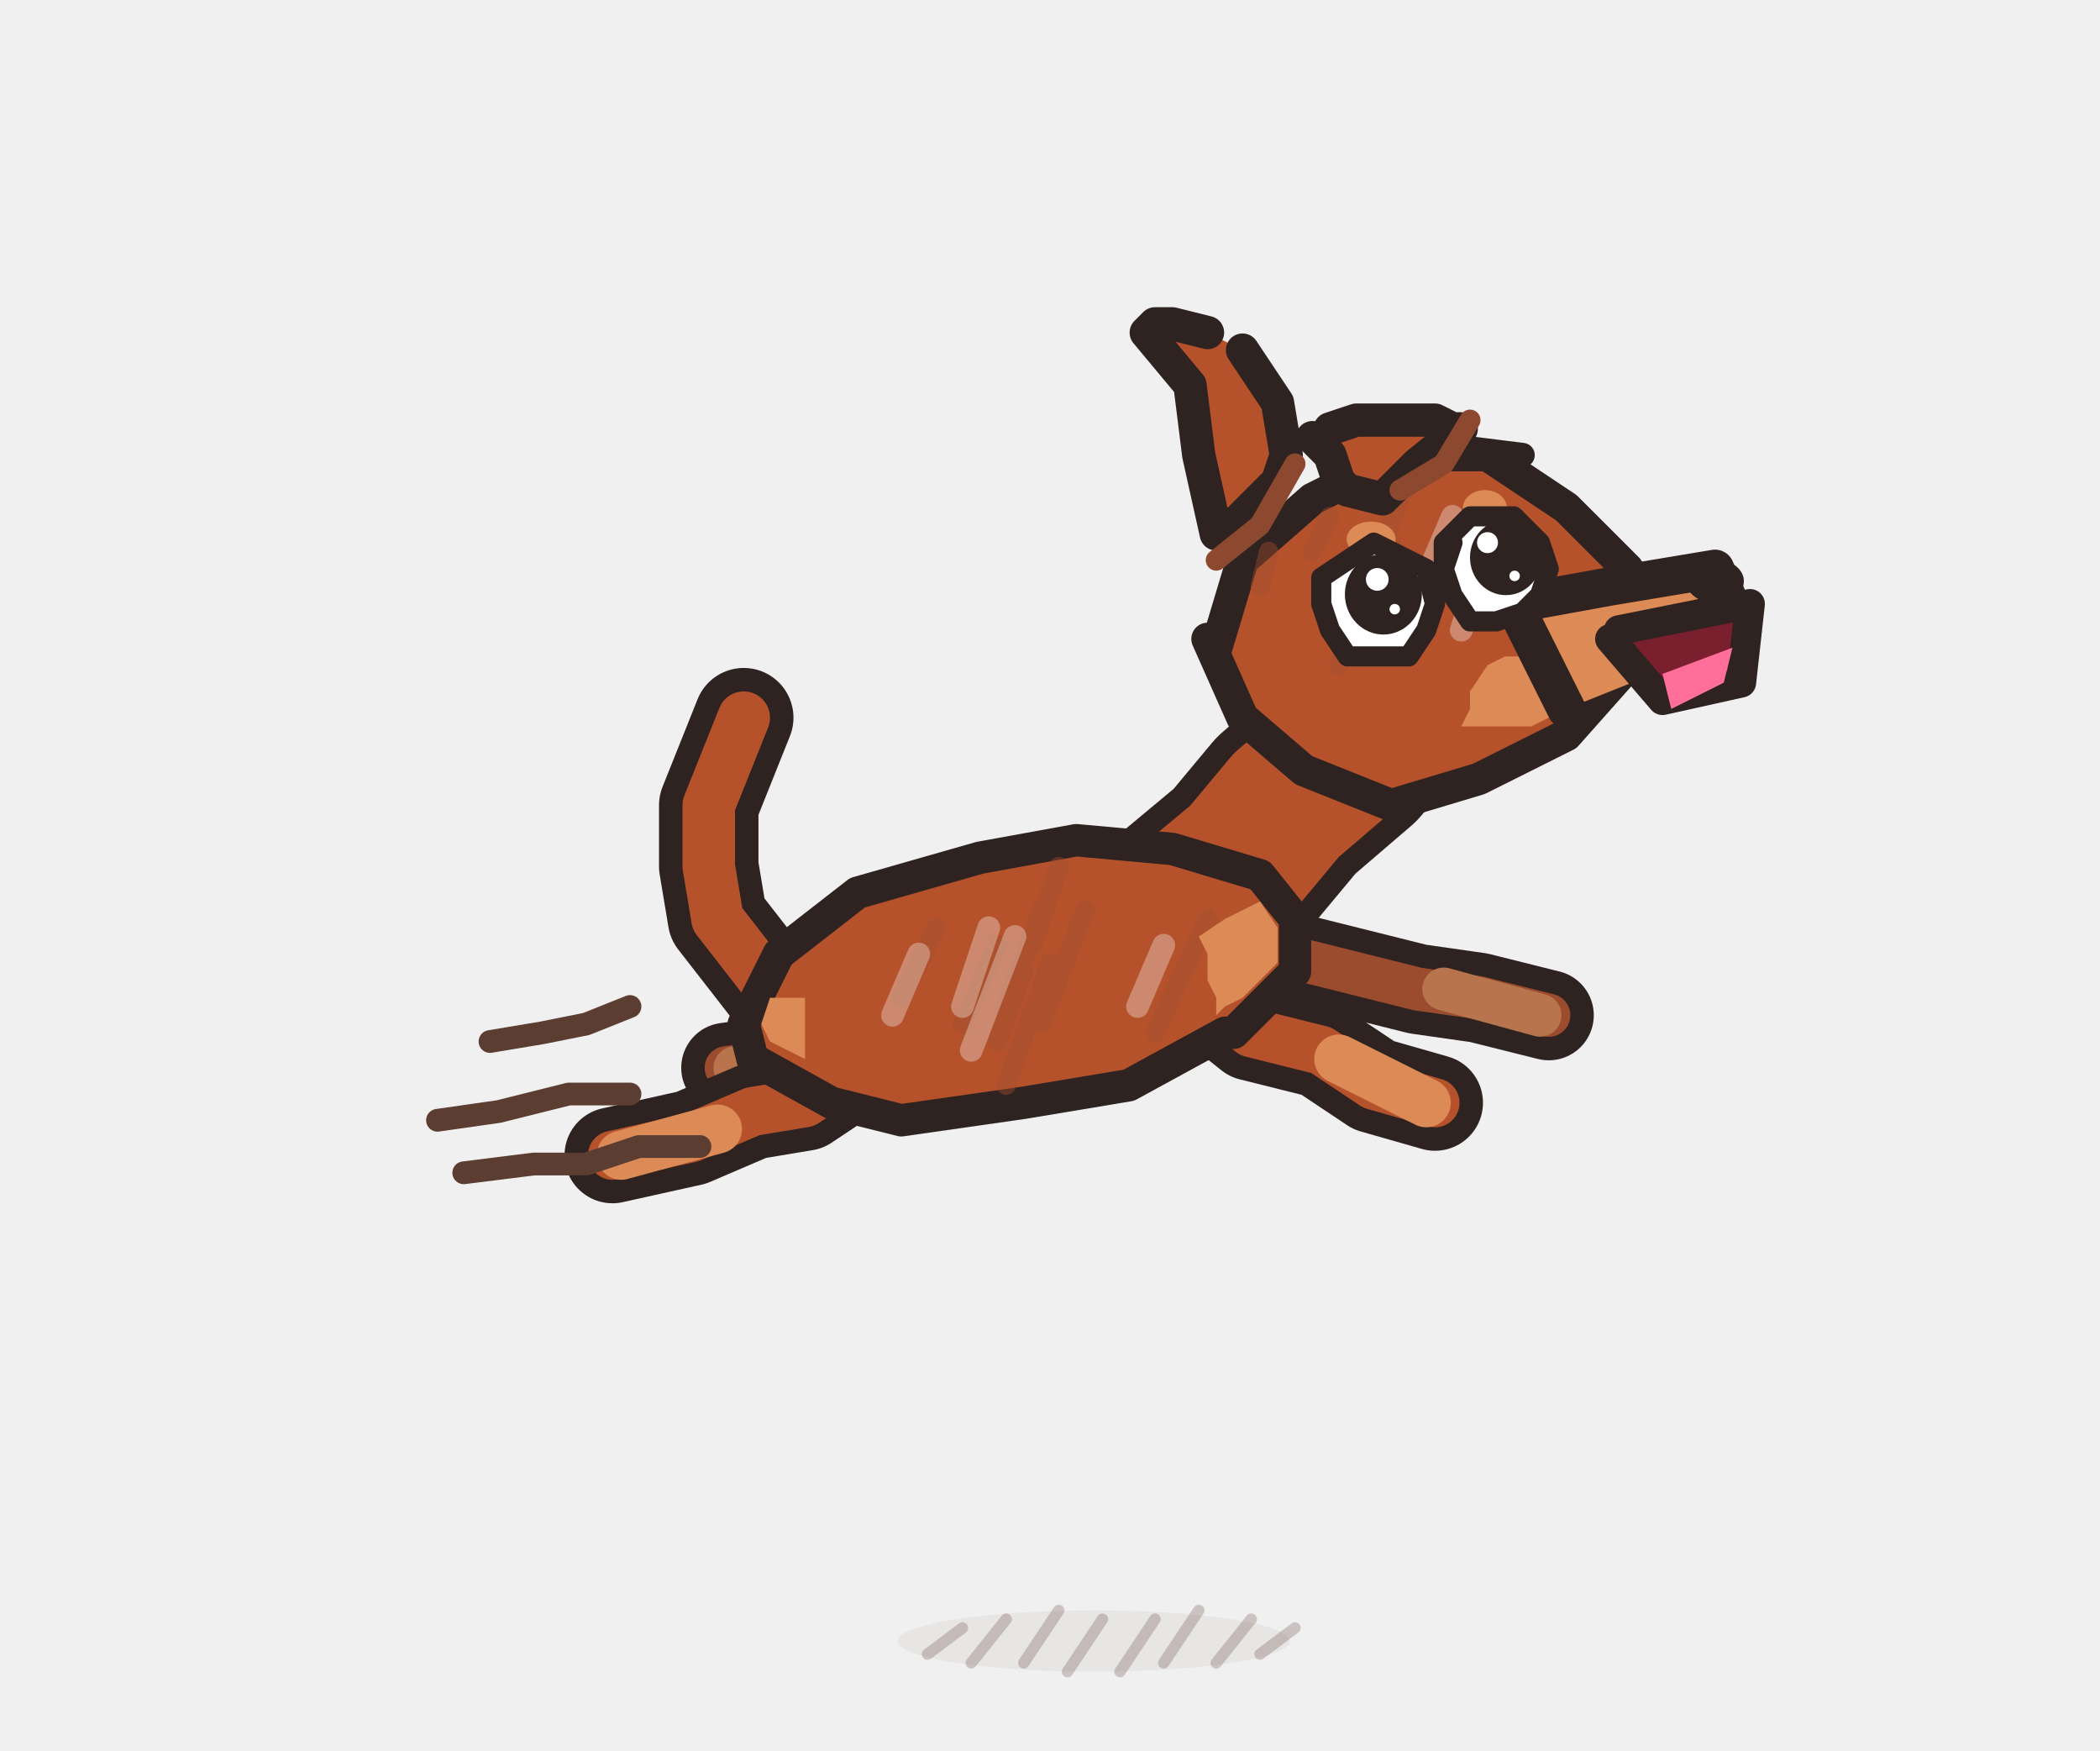
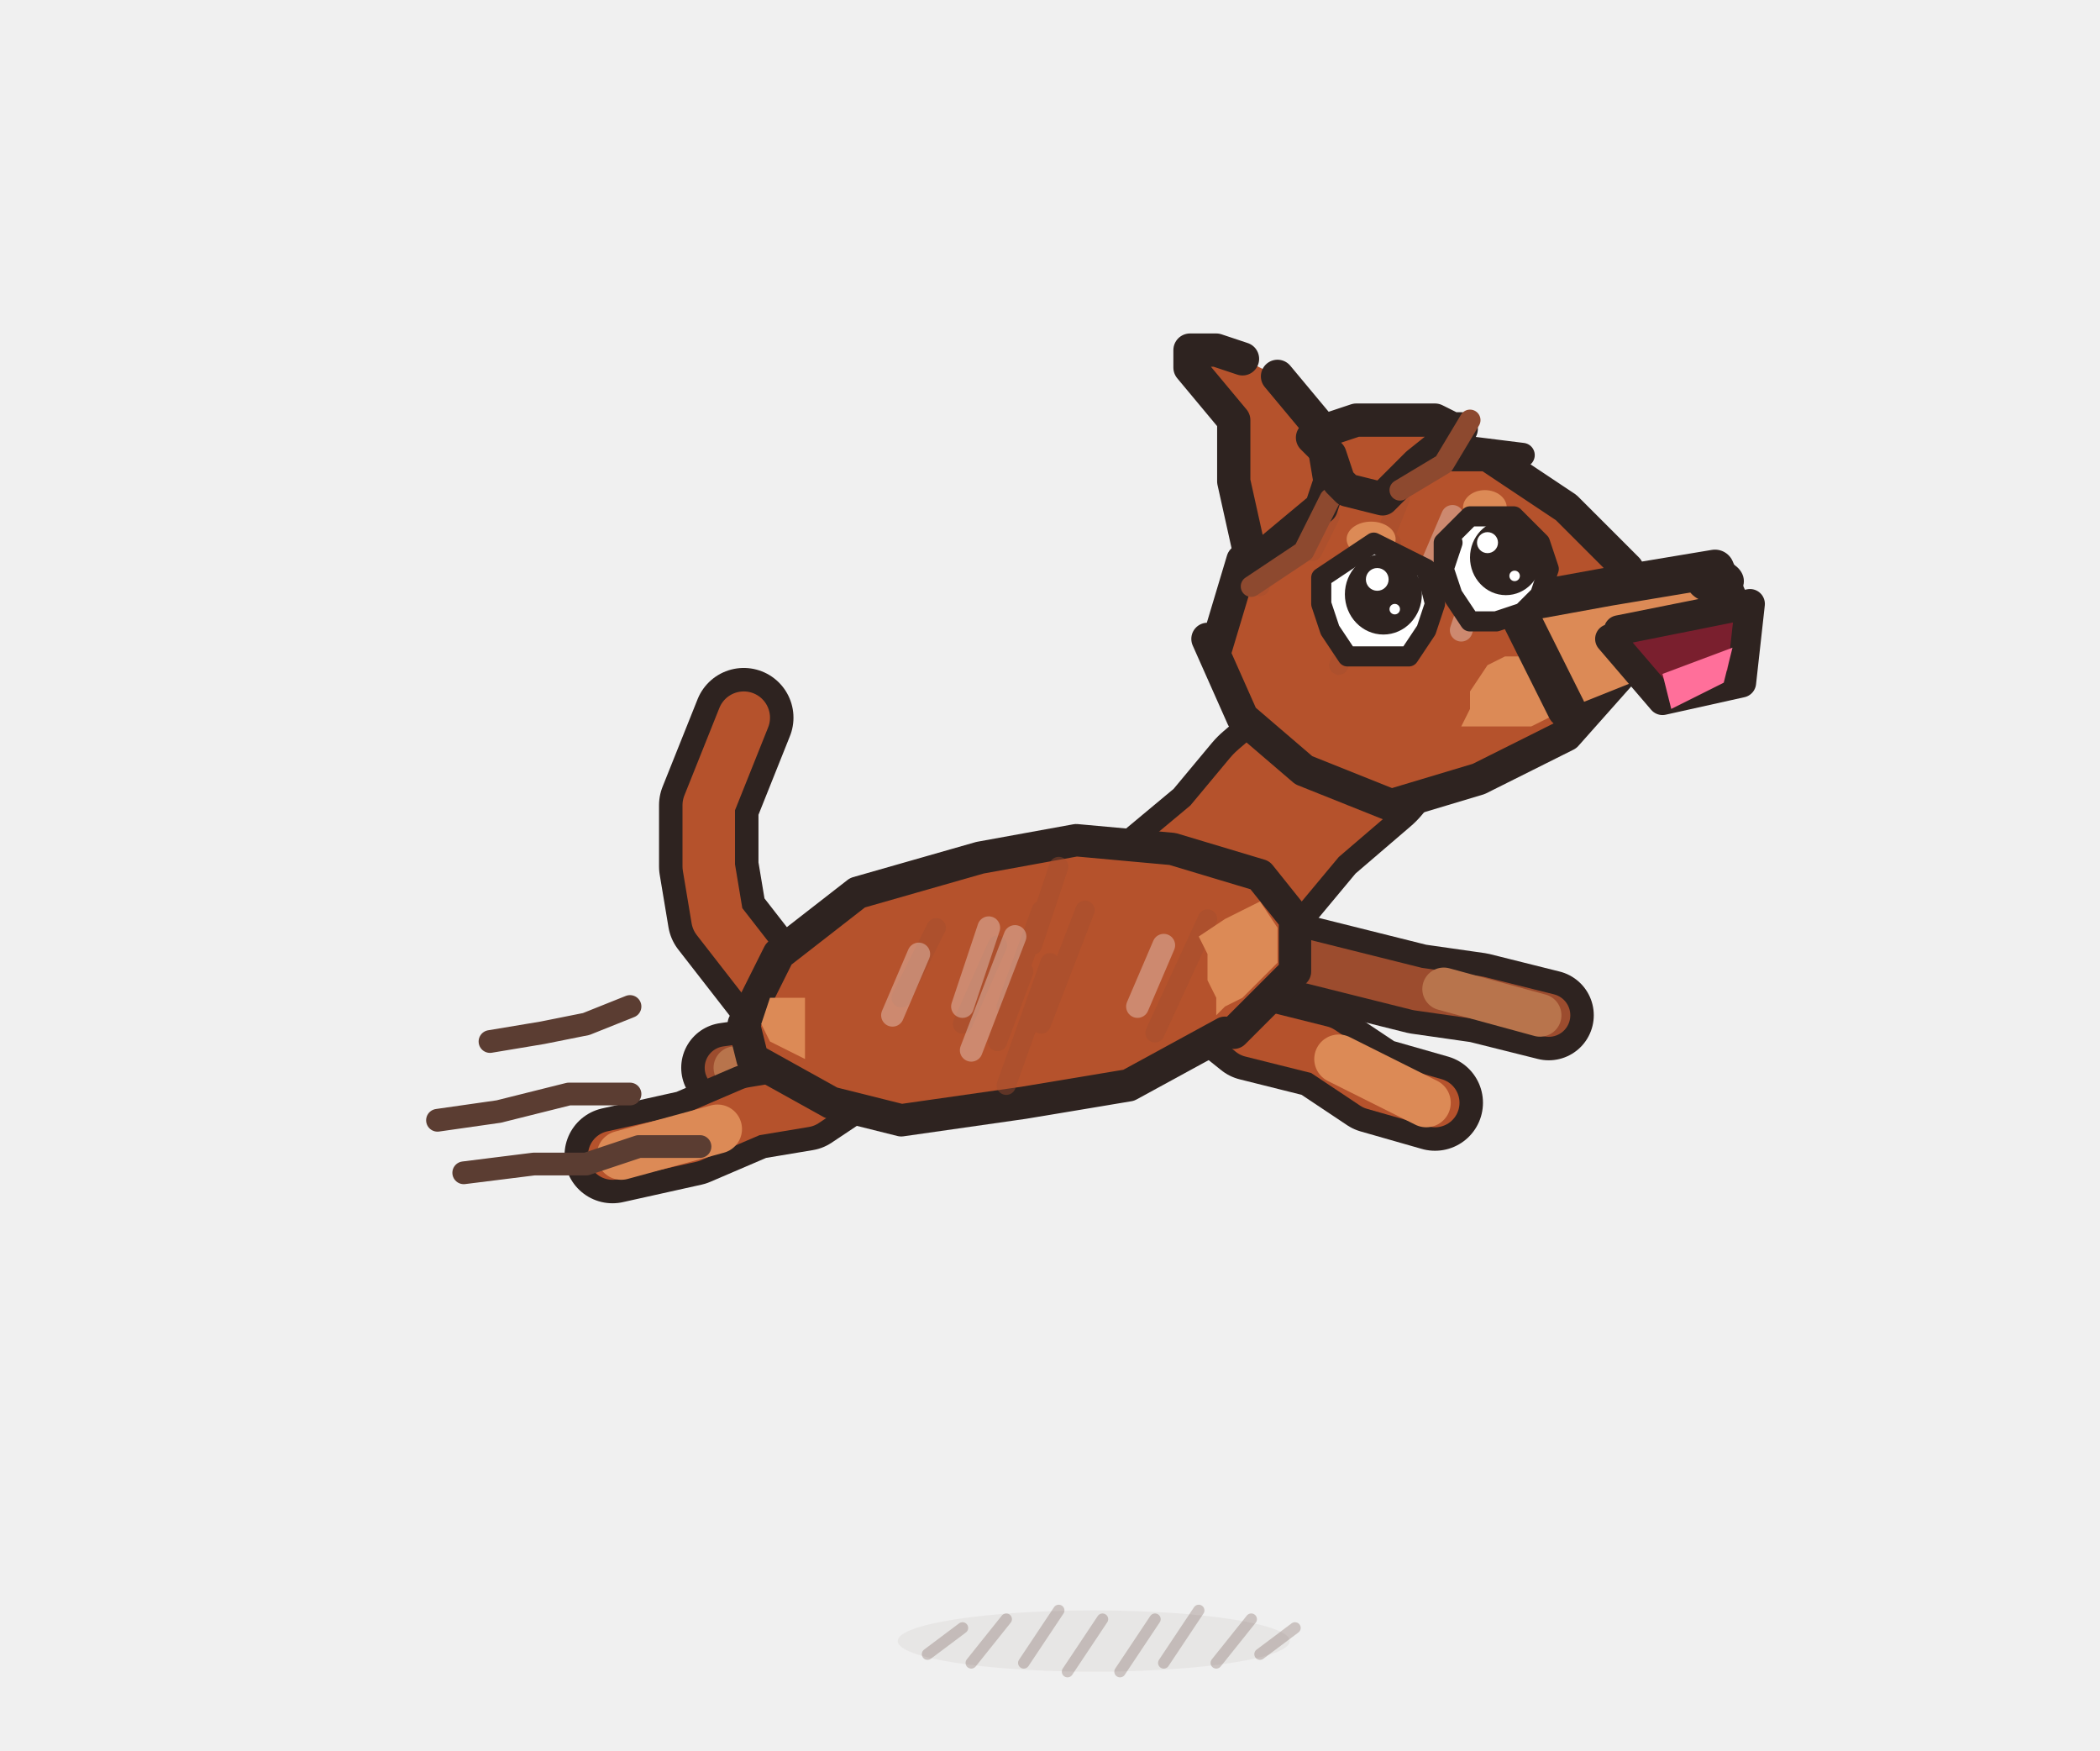
<svg xmlns="http://www.w3.org/2000/svg" width="240" height="200" class="pa-dog pa-pose-jump" viewBox="0 0 240 200" role="img" aria-label="Jellybean the Miniature Pinscher, jump">
  <g>
    <ellipse cx="125" cy="187.5" rx="22.4" ry="3.5" fill="#5B3D32" opacity="0.06" />
    <path d="M106 189l4 -3M111 190l4 -5M117 190l4 -6M122 191l4 -6M128 191l4 -6M133 190l4 -6M139 190l4 -5M144 189l4 -3" stroke="#5B3D32" stroke-width="1.3" stroke-linecap="round" opacity="0.25" fill="none" />
    <g class="pa-d-f0">
      <path d="M89 114L82 105L81 99L81 92L85 82" fill="none" stroke="#2E2320" stroke-width="11.365" stroke-linecap="round" stroke-linejoin="round" />
      <path d="M89 114L82 105L81 99L81 92L85 82" fill="none" stroke="#B5522C" stroke-width="6" stroke-linecap="round" stroke-linejoin="round" />
      <g class="pa-d-leg pa-d-leg-FH">
        <path d="M109 118L97 119L90 121L83 122" fill="none" stroke="#2E2320" stroke-width="10.293" stroke-linecap="round" stroke-linejoin="round" />
        <path d="M109 118L97 119L90 121L83 122" fill="none" stroke="#9c4c2e" stroke-width="4.928" stroke-linecap="round" stroke-linejoin="round" />
        <path d="M93 121L84 122" fill="none" stroke="#b8744c" stroke-width="4.9" stroke-linecap="round" stroke-linejoin="round" />
      </g>
      <g class="pa-d-leg pa-d-leg-FF">
        <path d="M146 109L154 111L162 113L169 114L177 116" fill="none" stroke="#2E2320" stroke-width="10.293" stroke-linecap="round" stroke-linejoin="round" />
        <path d="M146 109L154 111L162 113L169 114L177 116" fill="none" stroke="#9c4c2e" stroke-width="4.928" stroke-linecap="round" stroke-linejoin="round" />
        <path d="M165 113L176 116" fill="none" stroke="#b8744c" stroke-width="4.9" stroke-linecap="round" stroke-linejoin="round" />
      </g>
      <g class="pa-d-leg pa-d-leg-NH">
        <path d="M98 122L92 126L86 127L79 130L70 132" fill="none" stroke="#2E2320" stroke-width="10.965" stroke-linecap="round" stroke-linejoin="round" />
        <path d="M98 122L92 126L86 127L79 130L70 132" fill="none" stroke="#B5522C" stroke-width="5.6" stroke-linecap="round" stroke-linejoin="round" />
        <path d="M82 129L71 132" fill="none" stroke="#DC8A56" stroke-width="5.6" stroke-linecap="round" stroke-linejoin="round" />
      </g>
      <g class="pa-d-leg pa-d-leg-NF">
        <path d="M138 114L143 118L151 120L157 124L164 126" fill="none" stroke="#2E2320" stroke-width="10.965" stroke-linecap="round" stroke-linejoin="round" />
        <path d="M138 114L143 118L151 120L157 124L164 126" fill="none" stroke="#B5522C" stroke-width="5.6" stroke-linecap="round" stroke-linejoin="round" />
        <path d="M153 121L163 126" fill="none" stroke="#DC8A56" stroke-width="5.6" stroke-linecap="round" stroke-linejoin="round" />
      </g>
      <path d="M136 103L142 98L147 92L154 86L159 80" fill="none" stroke="#2E2320" stroke-width="22.165" stroke-linecap="round" stroke-linejoin="round" />
      <path d="M136 103L142 98L147 92L154 86L159 80" fill="none" stroke="#B5522C" stroke-width="16.8" stroke-linecap="round" stroke-linejoin="round" />
      <path d="M140 118L129 124L117 126L103 128L95 126L86 121L85 117L89 109L98 102L112 98L123 96L134 97L144 100L148 105L148 111Z" fill="#B5522C" />
      <path d="M140 118L129 124L117 126L103 128L95 126L86 121L85 117L89 109L98 102L112 98L123 96L134 97L144 100L148 105L148 111L141 118" fill="none" stroke="#2E2320" stroke-width="3.7" stroke-linecap="round" stroke-linejoin="round" />
      <path d="M115 124L120 110M118 108L121 99M119 104L115 115M124 104L119 117M114 119L117 111M103 114L107 106M132 118L138 105M110 117L114 108" stroke="#a14d2d" stroke-width="2.2" stroke-linecap="round" opacity=".42" />
      <path d="M105 109L102 116M110 115L113 106M130 115L133 108M111 120L116 107" stroke="#fff" stroke-width="2.6" stroke-linecap="round" opacity=".32" />
      <path d="M137 107L140 105L142 104L144 103L146 106L146 108L146 110L146 110L144 112L143 113L142 114L140 115L139 116L139 114L138 112L138 109Z" fill="#DC8A56" />
      <path d="M92 117L92 121L90 120L88 119L87 117L88 114L92 114Z" fill="#DC8A56" />
      <path d="M139 74L142 64L150 57L160 52L170 52L179 58L186 65L187 75L179 84L169 89L159 92L149 88L142 82Z" fill="#B5522C" />
      <path d="M139 74L142 64L150 57L160 52L170 52L179 58L186 65L187 75L179 84L169 89L159 92L149 88L142 82L138 73" fill="none" stroke="#2E2320" stroke-width="3.7" stroke-linecap="round" stroke-linejoin="round" />
      <path d="M156 67L160 57M159 62L153 76M150 63L152 59M144 67L145 63" stroke="#a14d2d" stroke-width="2.2" stroke-linecap="round" opacity=".42" />
      <path d="M167 72L171 60M163 66L166 59" stroke="#fff" stroke-width="2.6" stroke-linecap="round" opacity=".32" />
      <ellipse cx="156.7" cy="61.6" rx="2.8" ry="2" fill="#DC8A56" />
      <ellipse cx="169.7" cy="58" rx="2.5" ry="2" fill="#DC8A56" />
      <path d="M182 77L180 79L179 81L177 82L175 83L173 83L170 83L167 83L168 81L168 79L170 76L172 75L174 75L177 75L179 76Z" fill="#DC8A56" />
      <path d="M179 81L173 69L184 67L196 65L199 72L189 77Z" fill="#DC8A56" />
      <path d="M179 81L173 69L184 67L196 65L199 72L189 77" fill="none" stroke="#2E2320" stroke-width="4.4" stroke-linecap="round" stroke-linejoin="round" />
      <path d="M157 75L154 75L152 72L151 69L151 66L154 64L157 62L161 64L163 65L164 69L163 72L161 75Z" fill="#FFFFFF" />
      <path d="M157 75L154 75L152 72L151 69L151 66L154 64L157 62L161 64L163 65L164 69L163 72L161 75L158 75L154 75" fill="none" stroke="#2E2320" stroke-width="2.3" stroke-linecap="round" stroke-linejoin="round" />
      <ellipse cx="158.1" cy="67.9" rx="4.4" ry="4.6" fill="#2E2320" />
      <ellipse cx="157.4" cy="66.2" rx="1.3" ry="1.3" fill="#FFFFFF" />
      <ellipse cx="159.4" cy="69.6" rx="0.6" ry="0.6" fill="#FFFFFF" />
      <path d="M154 56L160 54" fill="none" stroke="#2E2320" stroke-width="2.8" stroke-linecap="round" stroke-linejoin="round" />
      <path d="M165 65L165 62L168 59L170 59L173 59L176 62L177 65L176 68L174 70L171 71L168 71L166 68Z" fill="#FFFFFF" />
      <path d="M165 65L165 62L168 59L170 59L173 59L176 62L177 65L176 68L174 70L171 71L168 71L166 68L165 65L166 62" fill="none" stroke="#2E2320" stroke-width="2.3" stroke-linecap="round" stroke-linejoin="round" />
      <ellipse cx="172.1" cy="63.7" rx="4.1" ry="4.3" fill="#2E2320" />
      <ellipse cx="170" cy="62" rx="1.2" ry="1.2" fill="#FFFFFF" />
      <ellipse cx="173.1" cy="65.8" rx="0.6" ry="0.6" fill="#FFFFFF" />
      <path d="M166 51L174 52" fill="none" stroke="#2E2320" stroke-width="2.8" stroke-linecap="round" stroke-linejoin="round" />
      <ellipse cx="196" cy="66.4" rx="3.3" ry="2.5" fill="#2E2320" />
      <path d="M185 72L200 69L199 78L190 80Z" fill="#7A1F2E" />
      <path d="M185 72L200 69L199 78L190 80L184 73" fill="none" stroke="#2E2320" stroke-width="3.4" stroke-linecap="round" stroke-linejoin="round" />
      <path d="M190 77L198 74L197 78L191 81Z" fill="#FF6F9A" />
-       <path d="M138 38L134 37L132 37L131 38L136 44L137 52L139 61L141 60L146 55L147 52L146 46L142 40Z" fill="#B5522C" />
-       <path d="M138 38L134 37L132 37L131 38L136 44L137 52L139 61L141 60L146 55L147 52L146 46L142 40" fill="none" stroke="#2E2320" stroke-width="3.8" stroke-linecap="round" stroke-linejoin="round" />
-       <path d="M139 64L144 60L148 53" fill="none" stroke="#8d492f" stroke-width="2.4" stroke-linecap="round" stroke-linejoin="round" />
+       <path d="M142 41L139 40L136 40L136 42L141 48L141 55L143 64L145 63L151 58L152 55L151 49L146 43Z" fill="#B5522C" />
+       <path d="M142 41L139 40L136 40L136 42L141 48L141 55L143 64L145 63L151 58L152 55L151 49L146 43" fill="none" stroke="#2E2320" stroke-width="3.8" stroke-linecap="round" stroke-linejoin="round" />
+       <path d="M143 67L149 63L152 57" fill="none" stroke="#8d492f" stroke-width="2.4" stroke-linecap="round" stroke-linejoin="round" />
      <path d="M152 49L155 48L159 48L164 48L166 49L167 49L162 53L158 57L154 56L153 55L152 52L150 50Z" fill="#B5522C" />
      <path d="M152 49L155 48L159 48L164 48L166 49L167 49L162 53L158 57L154 56L153 55L152 52L150 50" fill="none" stroke="#2E2320" stroke-width="3.8" stroke-linecap="round" stroke-linejoin="round" />
      <path d="M168 48L165 53L160 56" fill="none" stroke="#8d492f" stroke-width="2.4" stroke-linecap="round" stroke-linejoin="round" />
      <path d="M72 115L67 117L62 118L56 119" fill="none" stroke="#5B3D32" stroke-width="2.6" stroke-linecap="round" stroke-linejoin="round" />
      <path d="M72 125L65 125L57 127L50 128" fill="none" stroke="#5B3D32" stroke-width="2.6" stroke-linecap="round" stroke-linejoin="round" />
      <path d="M80 131L73 131L67 133L61 133L53 134" fill="none" stroke="#5B3D32" stroke-width="2.6" stroke-linecap="round" stroke-linejoin="round" />
    </g>
  </g>
</svg>
